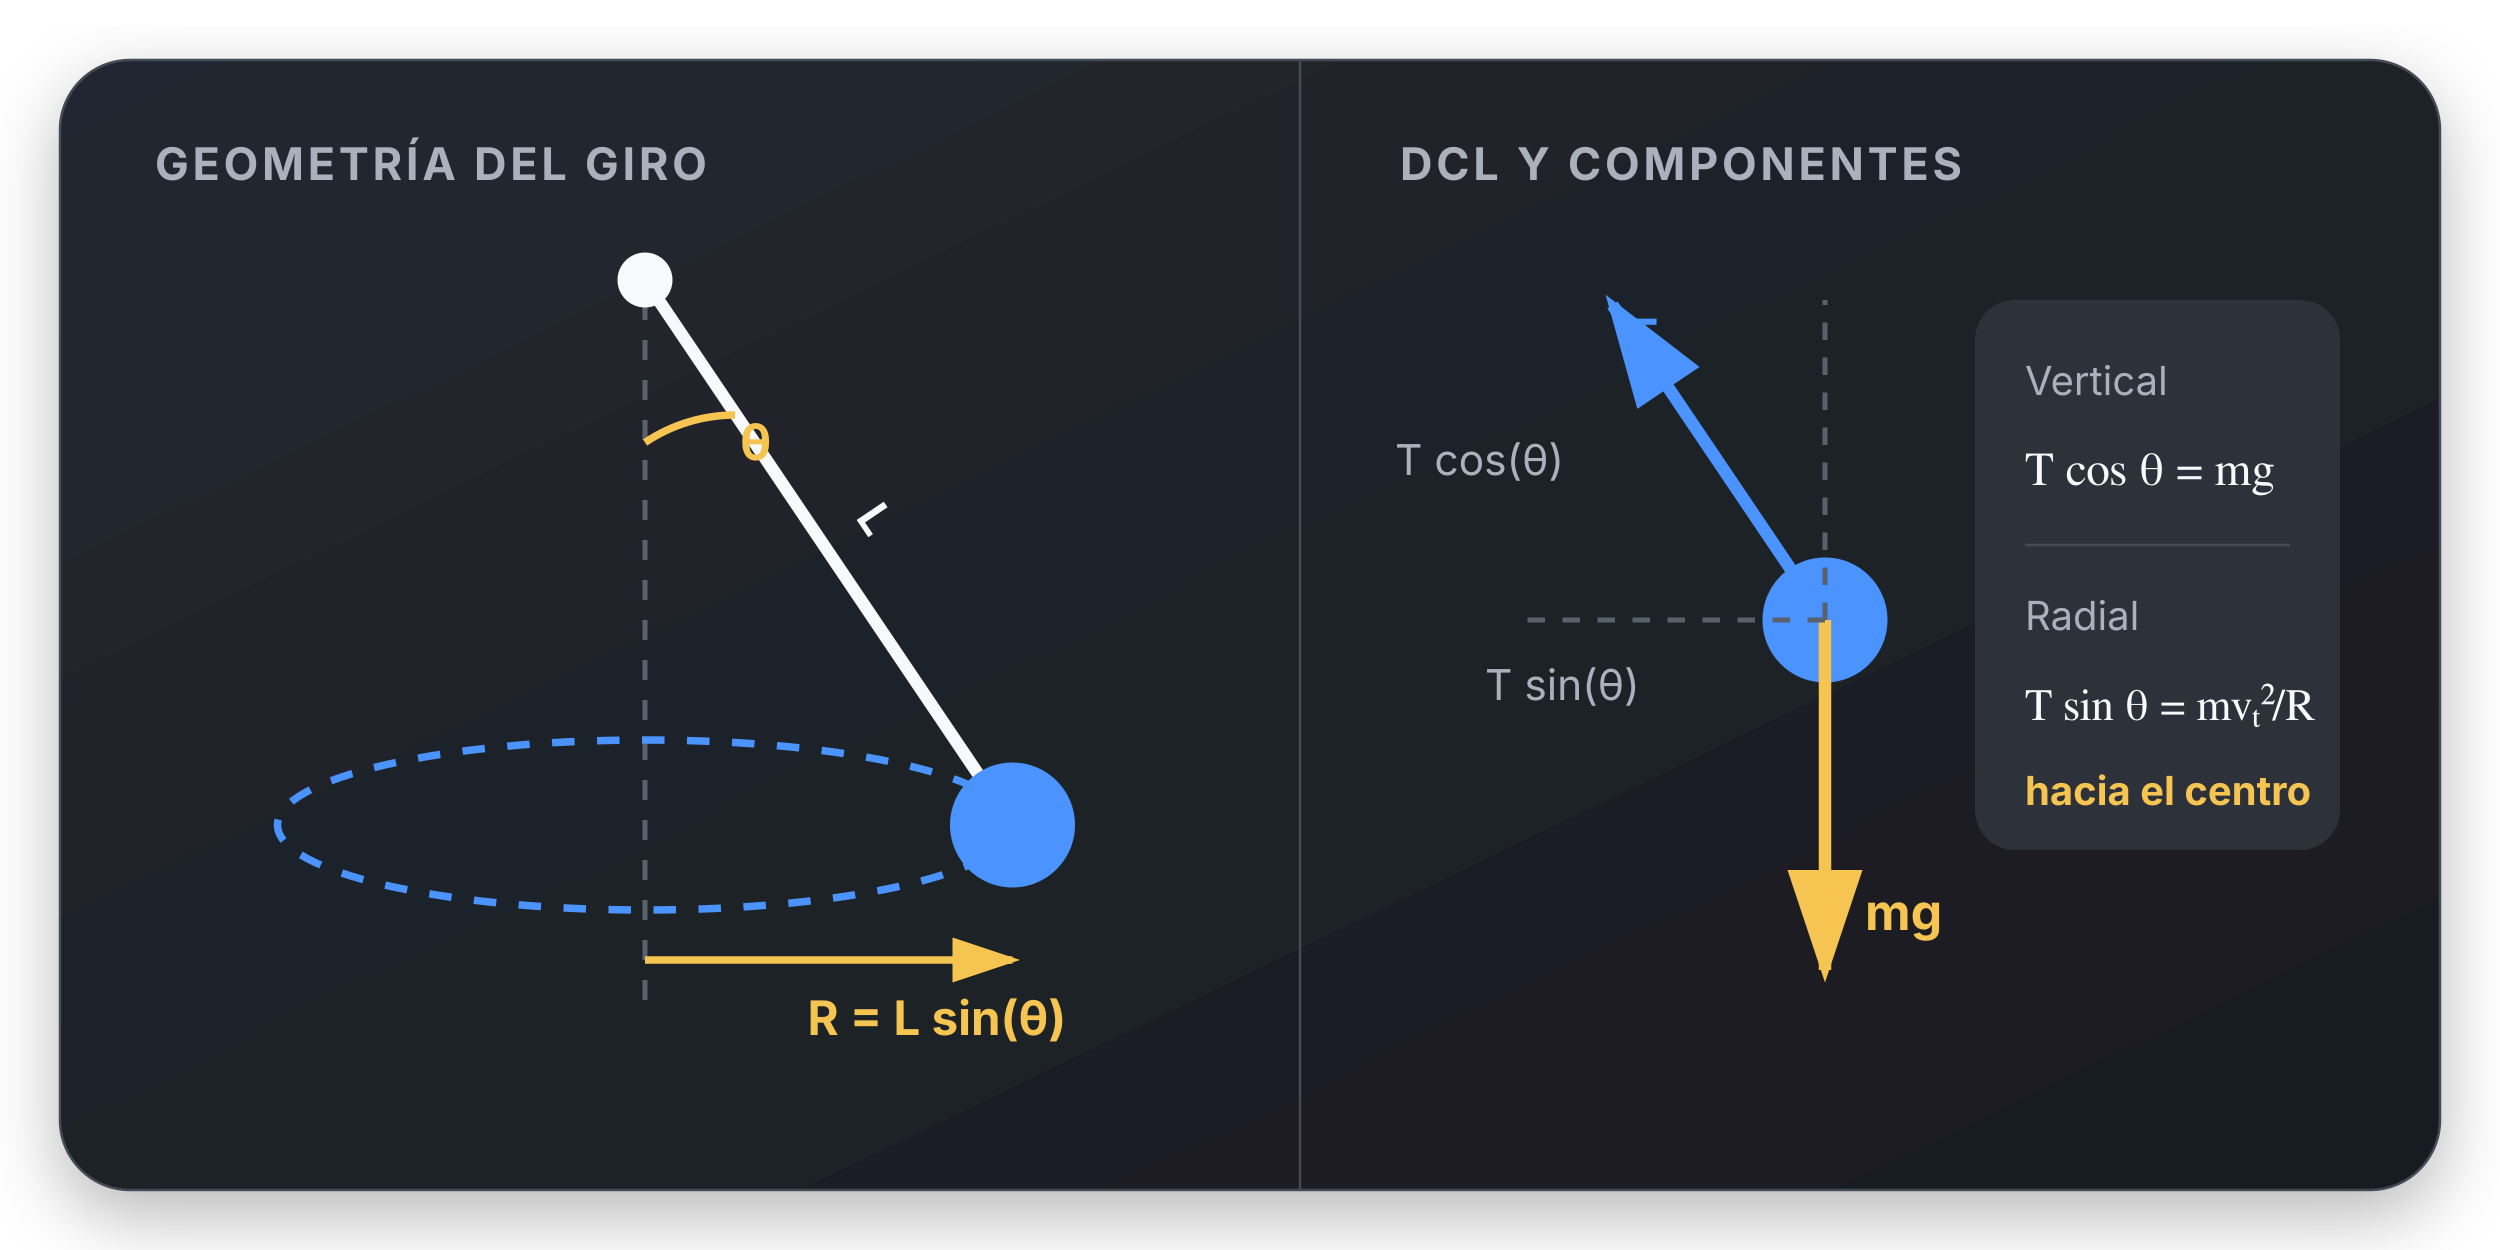
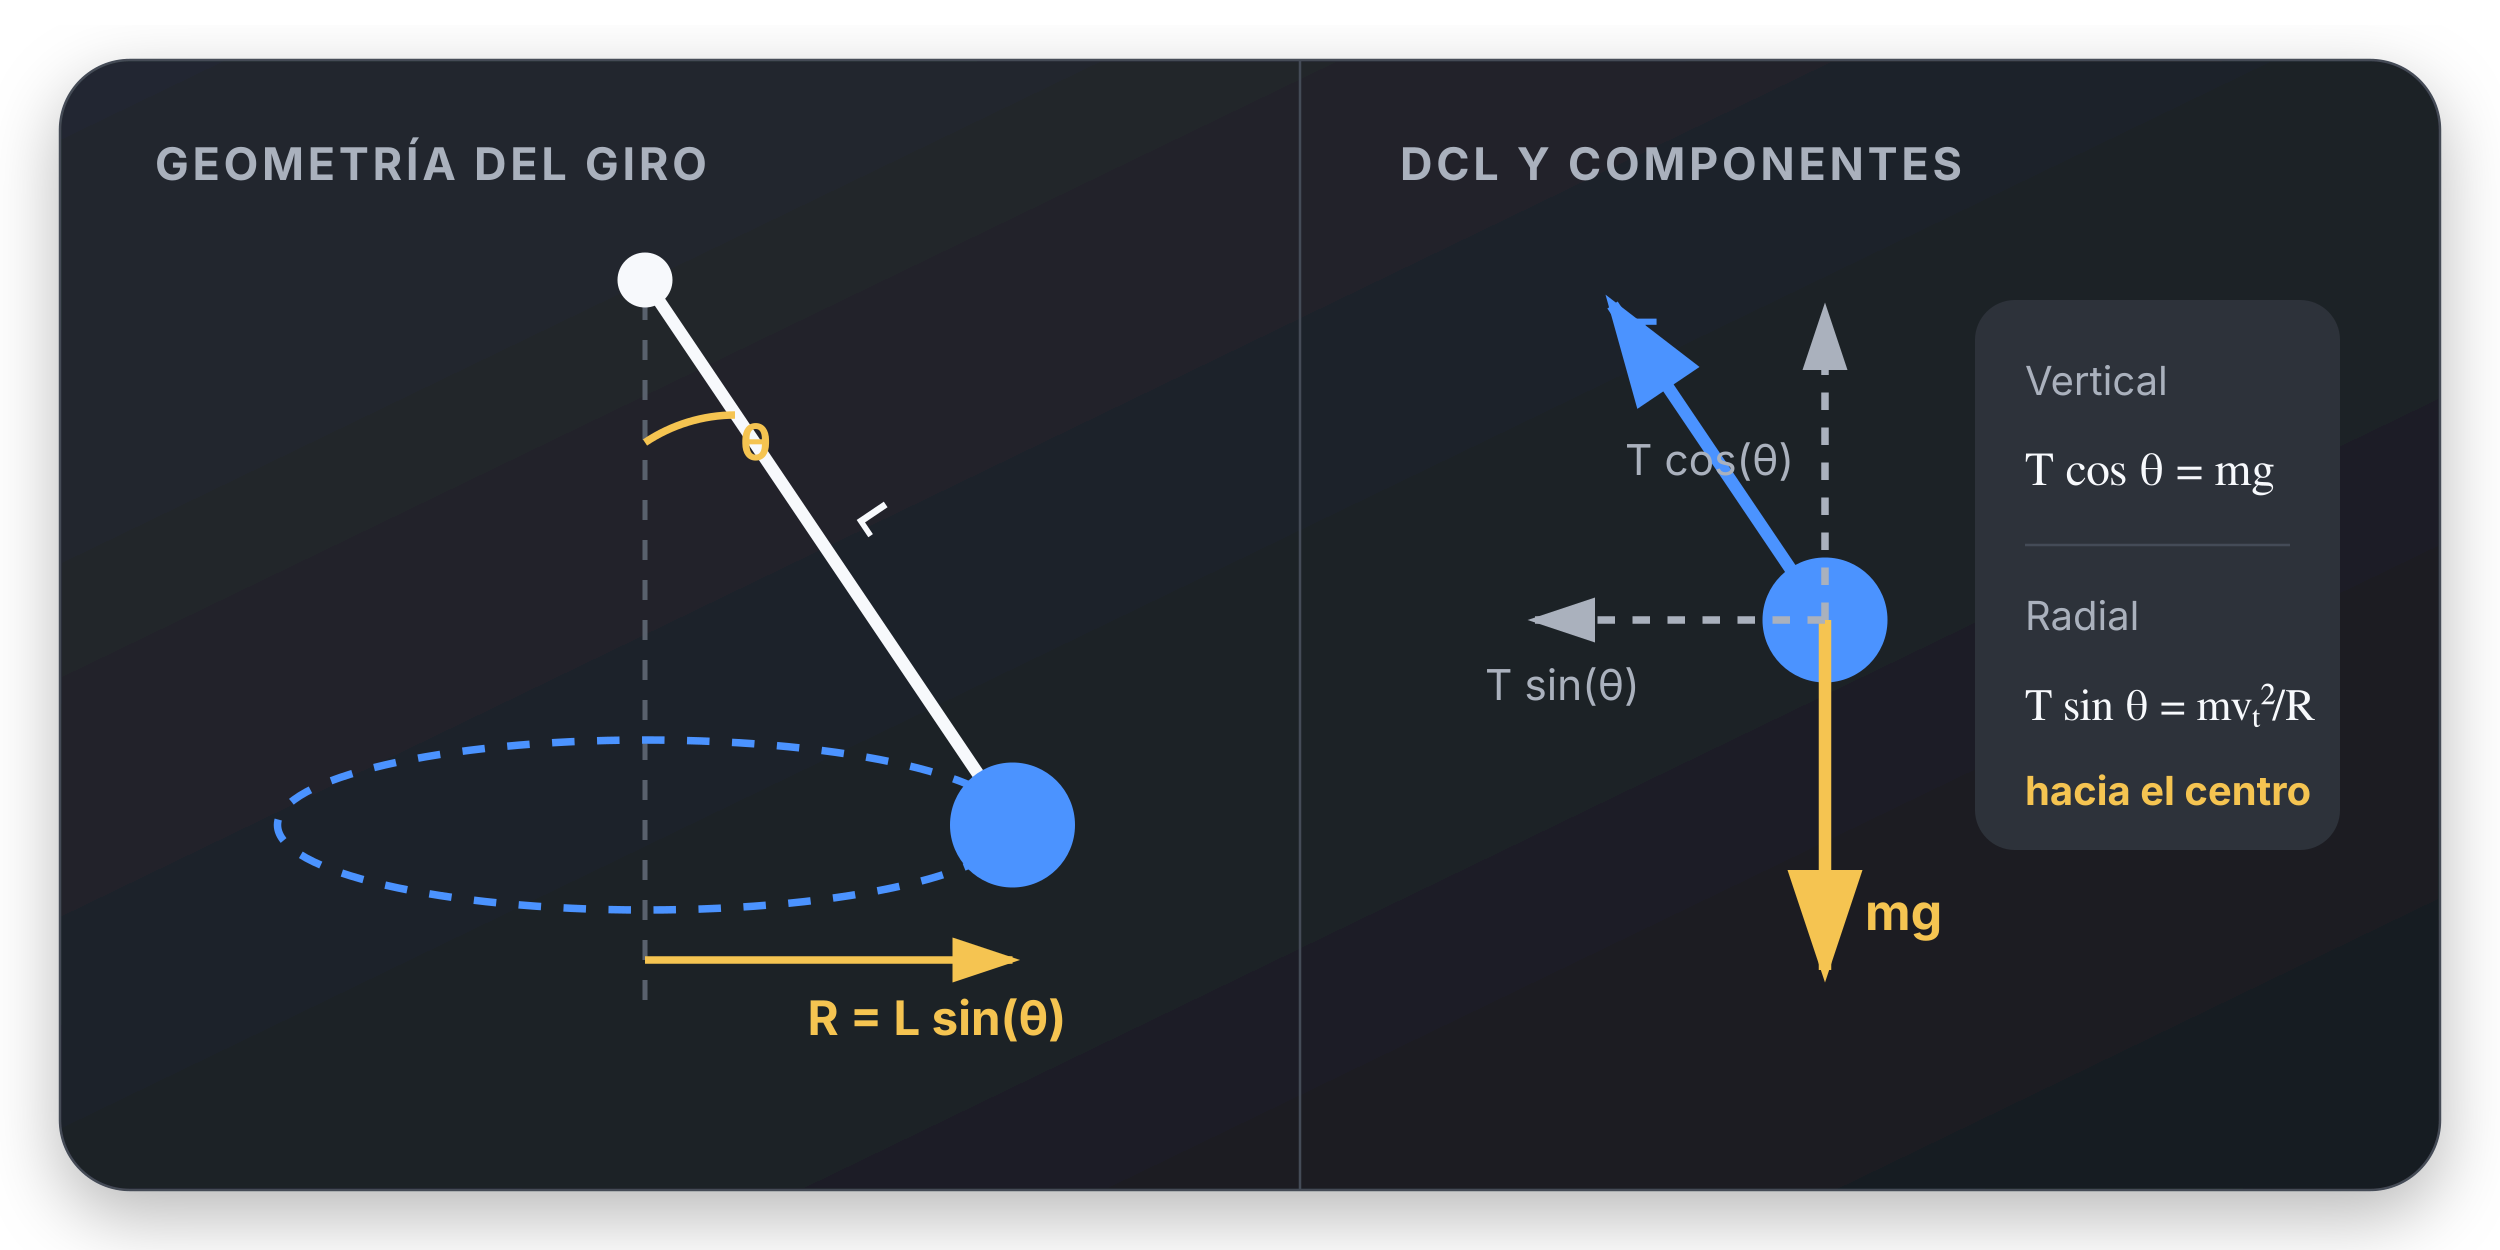
<svg xmlns="http://www.w3.org/2000/svg" width="1000" height="500" viewBox="0 0 1000 500" role="img" aria-labelledby="title description">
  <defs>
    <linearGradient id="surface" x1="0" y1="0" x2="1" y2="1">
      <stop offset="0" stop-color="#242830" />
      <stop offset="1" stop-color="#181b20" />
    </linearGradient>
    <filter id="shadow" x="-10%" y="-10%" width="120%" height="130%">
      <feDropShadow dx="0" dy="10" stdDeviation="14" flood-color="#000000" flood-opacity="0.28" />
    </filter>
    <marker id="arrowBlue" markerWidth="10" markerHeight="10" refX="8" refY="3" orient="auto">
      <path d="M0,0 L0,6 L9,3 Z" fill="#4b93ff" />
    </marker>
    <marker id="arrowGold" markerWidth="10" markerHeight="10" refX="8" refY="3" orient="auto">
      <path d="M0,0 L0,6 L9,3 Z" fill="#f5c451" />
+     </marker>
+     <marker id="arrowMuted" markerWidth="10" markerHeight="10" refX="8" refY="3" orient="auto">
+       <path d="M0,0 L0,6 L9,3 Z" fill="#aab1bd" />
    </marker>
    <style>
      .ui { font-family: Inter, "Segoe UI", Arial, sans-serif; }
      .math { font-family: "Cambria Math", "STIX Two Math", Georgia, serif; }
      .muted { fill: #aab1bd; }
      .bright { fill: #f7f9fc; }
      .blue { fill: #4b93ff; }
      .gold { fill: #f5c451; }
    </style>
  </defs>
  <rect x="24" y="24" width="952" height="452" rx="28" fill="url(#surface)" stroke="#444b57" filter="url(#shadow)" />
  <line x1="520" y1="24" x2="520" y2="476" stroke="#444b57" />
  <g class="ui">
    <text x="62" y="72" class="muted" font-size="18" font-weight="700" letter-spacing="1.5">GEOMETRÍA DEL GIRO</text>
    <line x1="258" y1="104" x2="258" y2="400" stroke="#59616d" stroke-width="2" stroke-dasharray="8 8" />
    <line x1="258" y1="112" x2="405" y2="330" stroke="#f7f9fc" stroke-width="5" />
    <circle cx="258" cy="112" r="11" fill="#f7f9fc" />
    <circle cx="405" cy="330" r="25" fill="#4b93ff" />
    <ellipse cx="258" cy="330" rx="147" ry="34" fill="none" stroke="#4b93ff" stroke-width="3" stroke-dasharray="9 9" />
    <path d="M258 177 A65 65 0 0 1 294 166" fill="none" stroke="#f5c451" stroke-width="3" />
    <text x="296" y="184" class="gold" font-size="20" font-weight="700">θ</text>
    <text x="342" y="207" class="bright" font-size="18" font-weight="700" transform="rotate(56 342 207)">L</text>
    <line x1="258" y1="384" x2="405" y2="384" stroke="#f5c451" stroke-width="3" marker-end="url(#arrowGold)" />
    <text x="323" y="414" class="gold" font-size="19" font-weight="700">R = L sin(θ)</text>
  </g>
  <g class="ui">
    <text x="560" y="72" class="muted" font-size="18" font-weight="700" letter-spacing="1.5">DCL Y COMPONENTES</text>
    <circle cx="730" cy="248" r="25" fill="#4b93ff" />
    <line x1="730" y1="248" x2="645" y2="122" stroke="#4b93ff" stroke-width="5" marker-end="url(#arrowBlue)" />
    <text x="650" y="142" class="blue" font-size="20" font-weight="700">T</text>
    <line x1="730" y1="248" x2="730" y2="388" stroke="#f5c451" stroke-width="5" marker-end="url(#arrowGold)" />
    <text x="746" y="372" class="gold" font-size="20" font-weight="700">mg</text>
-     <line x1="730" y1="248" x2="730" y2="120" stroke="#59616d" stroke-width="2" stroke-dasharray="7 7" />
-     <line x1="730" y1="248" x2="610" y2="248" stroke="#59616d" stroke-width="2" stroke-dasharray="7 7" />
-     <text x="558" y="190" class="muted" font-size="17">T cos(θ)</text>
+     <line x1="730" y1="248" x2="730" y2="124" stroke="#aab1bd" stroke-width="3" stroke-dasharray="7 7" marker-end="url(#arrowMuted)" />
+     <line x1="730" y1="248" x2="614" y2="248" stroke="#aab1bd" stroke-width="3" stroke-dasharray="7 7" marker-end="url(#arrowMuted)" />
+     <text x="650" y="190" class="muted" font-size="17">T cos(θ)</text>
    <text x="594" y="280" class="muted" font-size="17">T sin(θ)</text>
    <rect x="790" y="120" width="146" height="220" rx="16" fill="#2d323a" />
    <text x="810" y="158" class="muted" font-size="16">Vertical</text>
    <text x="810" y="194" class="math bright" font-size="19">T cos θ = mg</text>
    <line x1="810" y1="218" x2="916" y2="218" stroke="#444b57" />
    <text x="810" y="252" class="muted" font-size="16">Radial</text>
    <text x="810" y="288" class="math bright" font-size="18">T sin θ = mvₜ²/R</text>
    <text x="810" y="322" class="gold" font-size="16" font-weight="700">hacia el centro</text>
  </g>
</svg>
